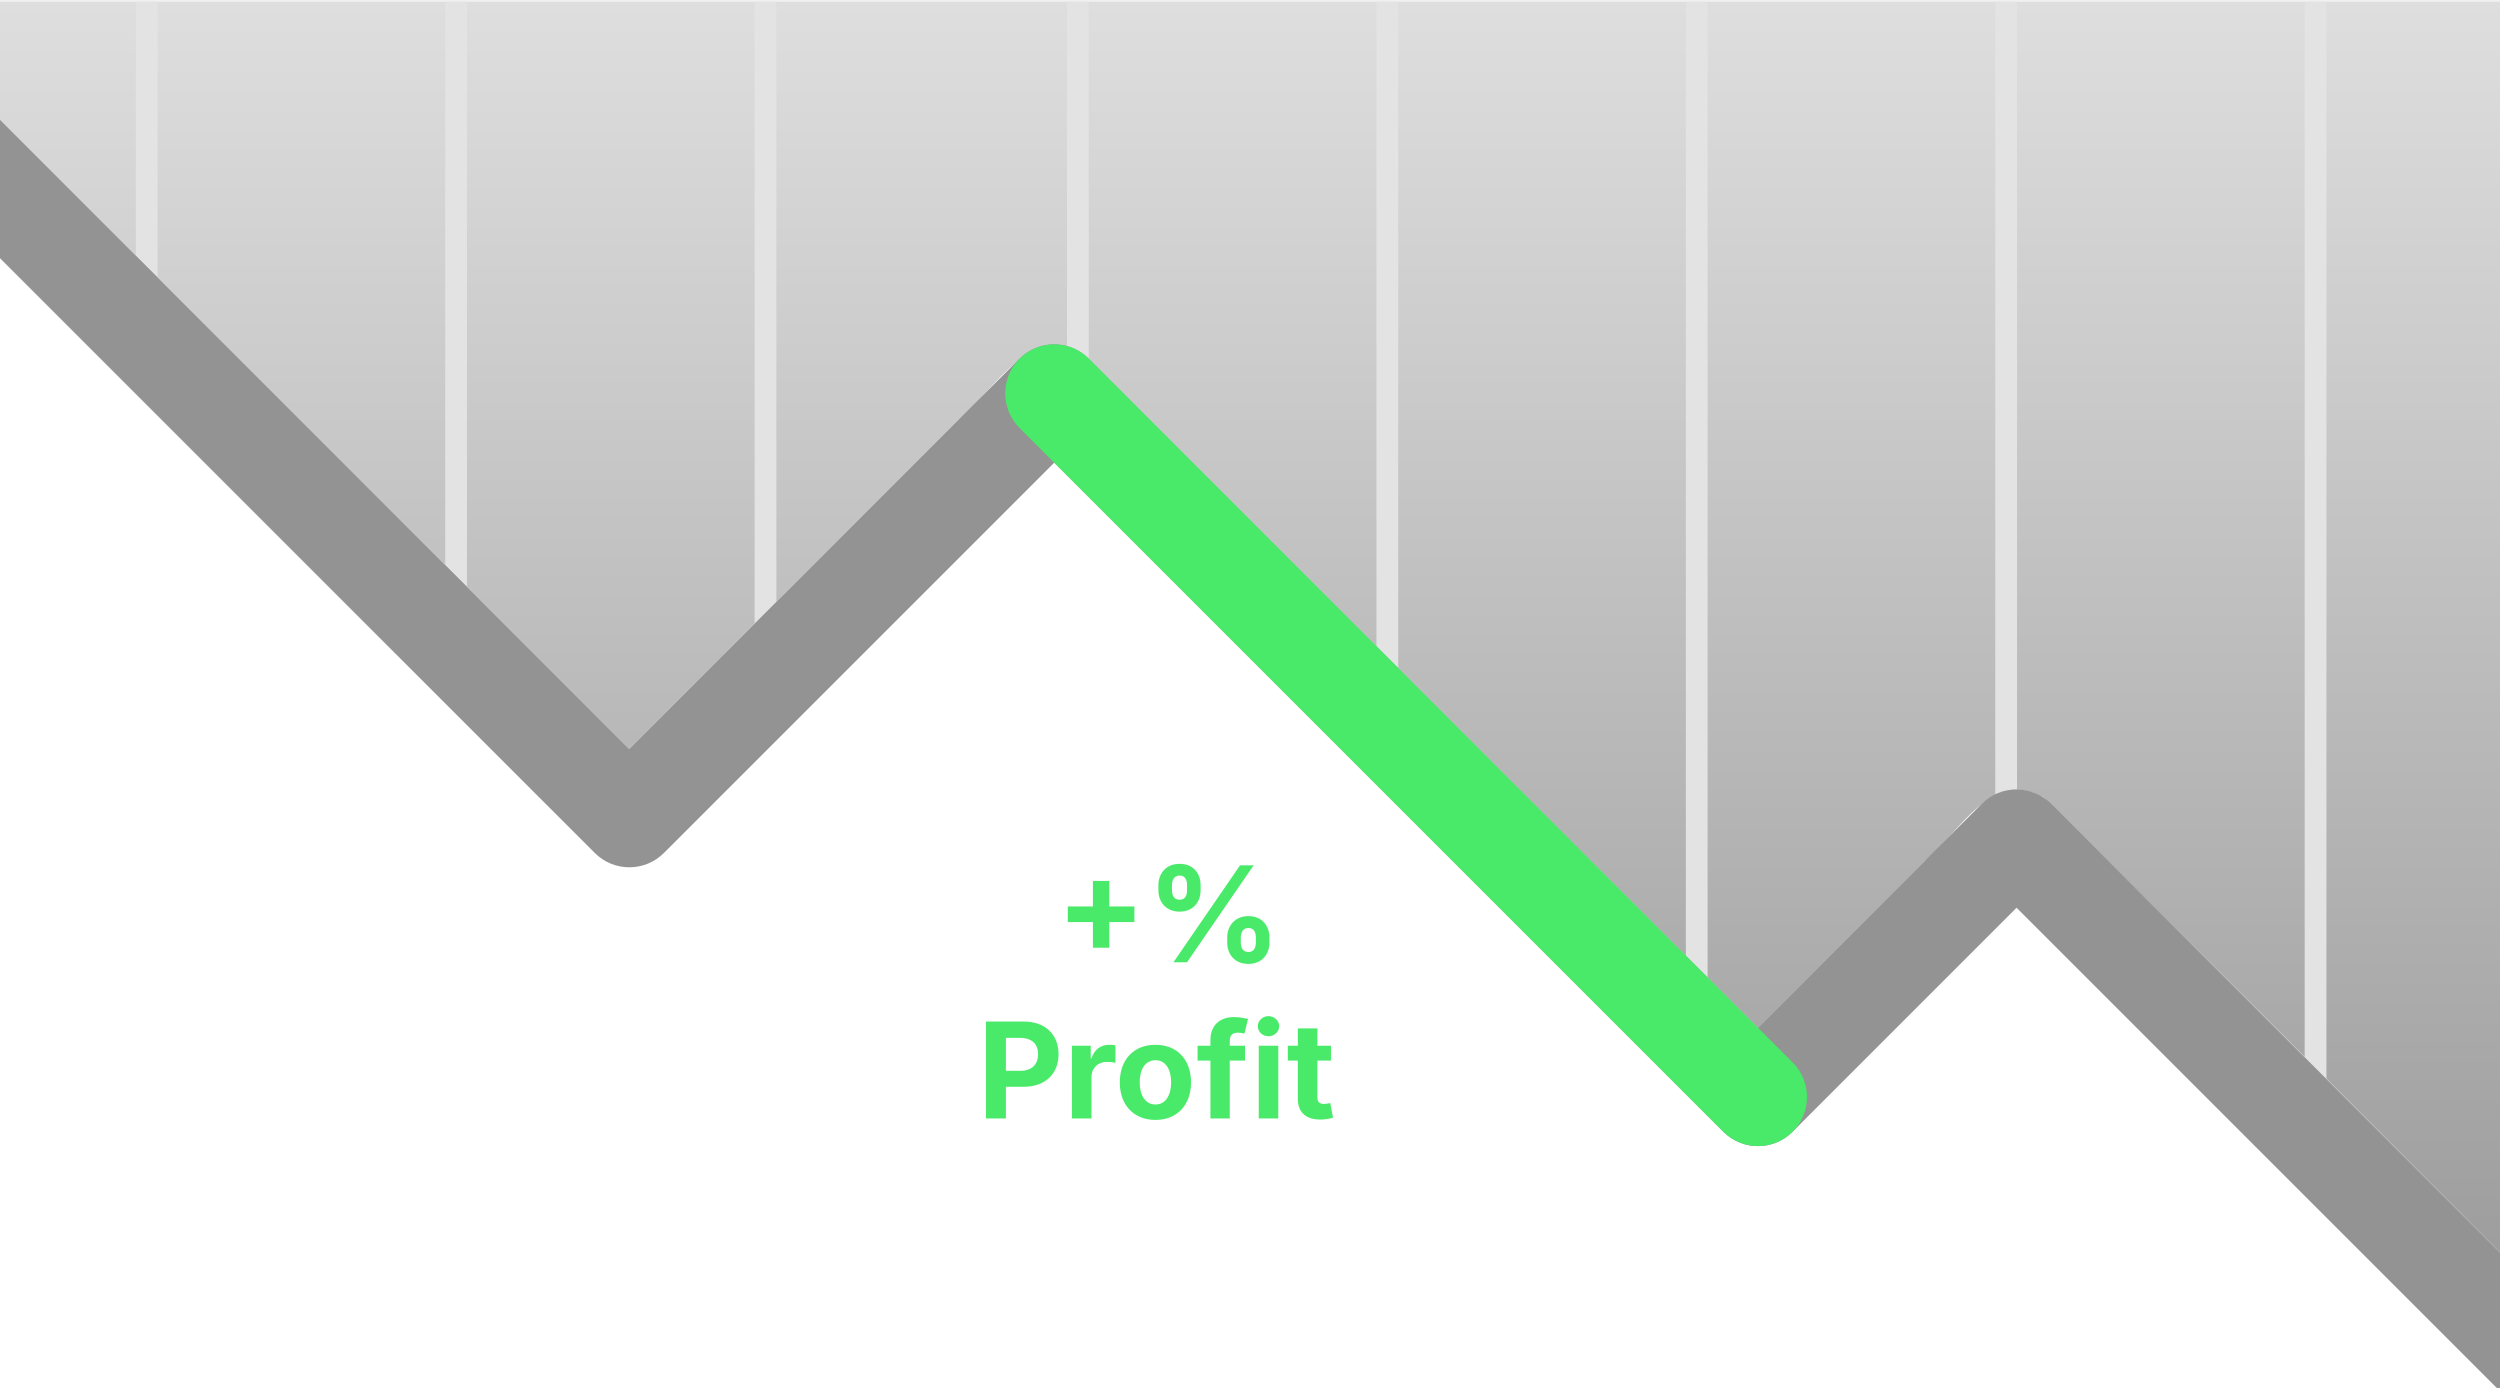
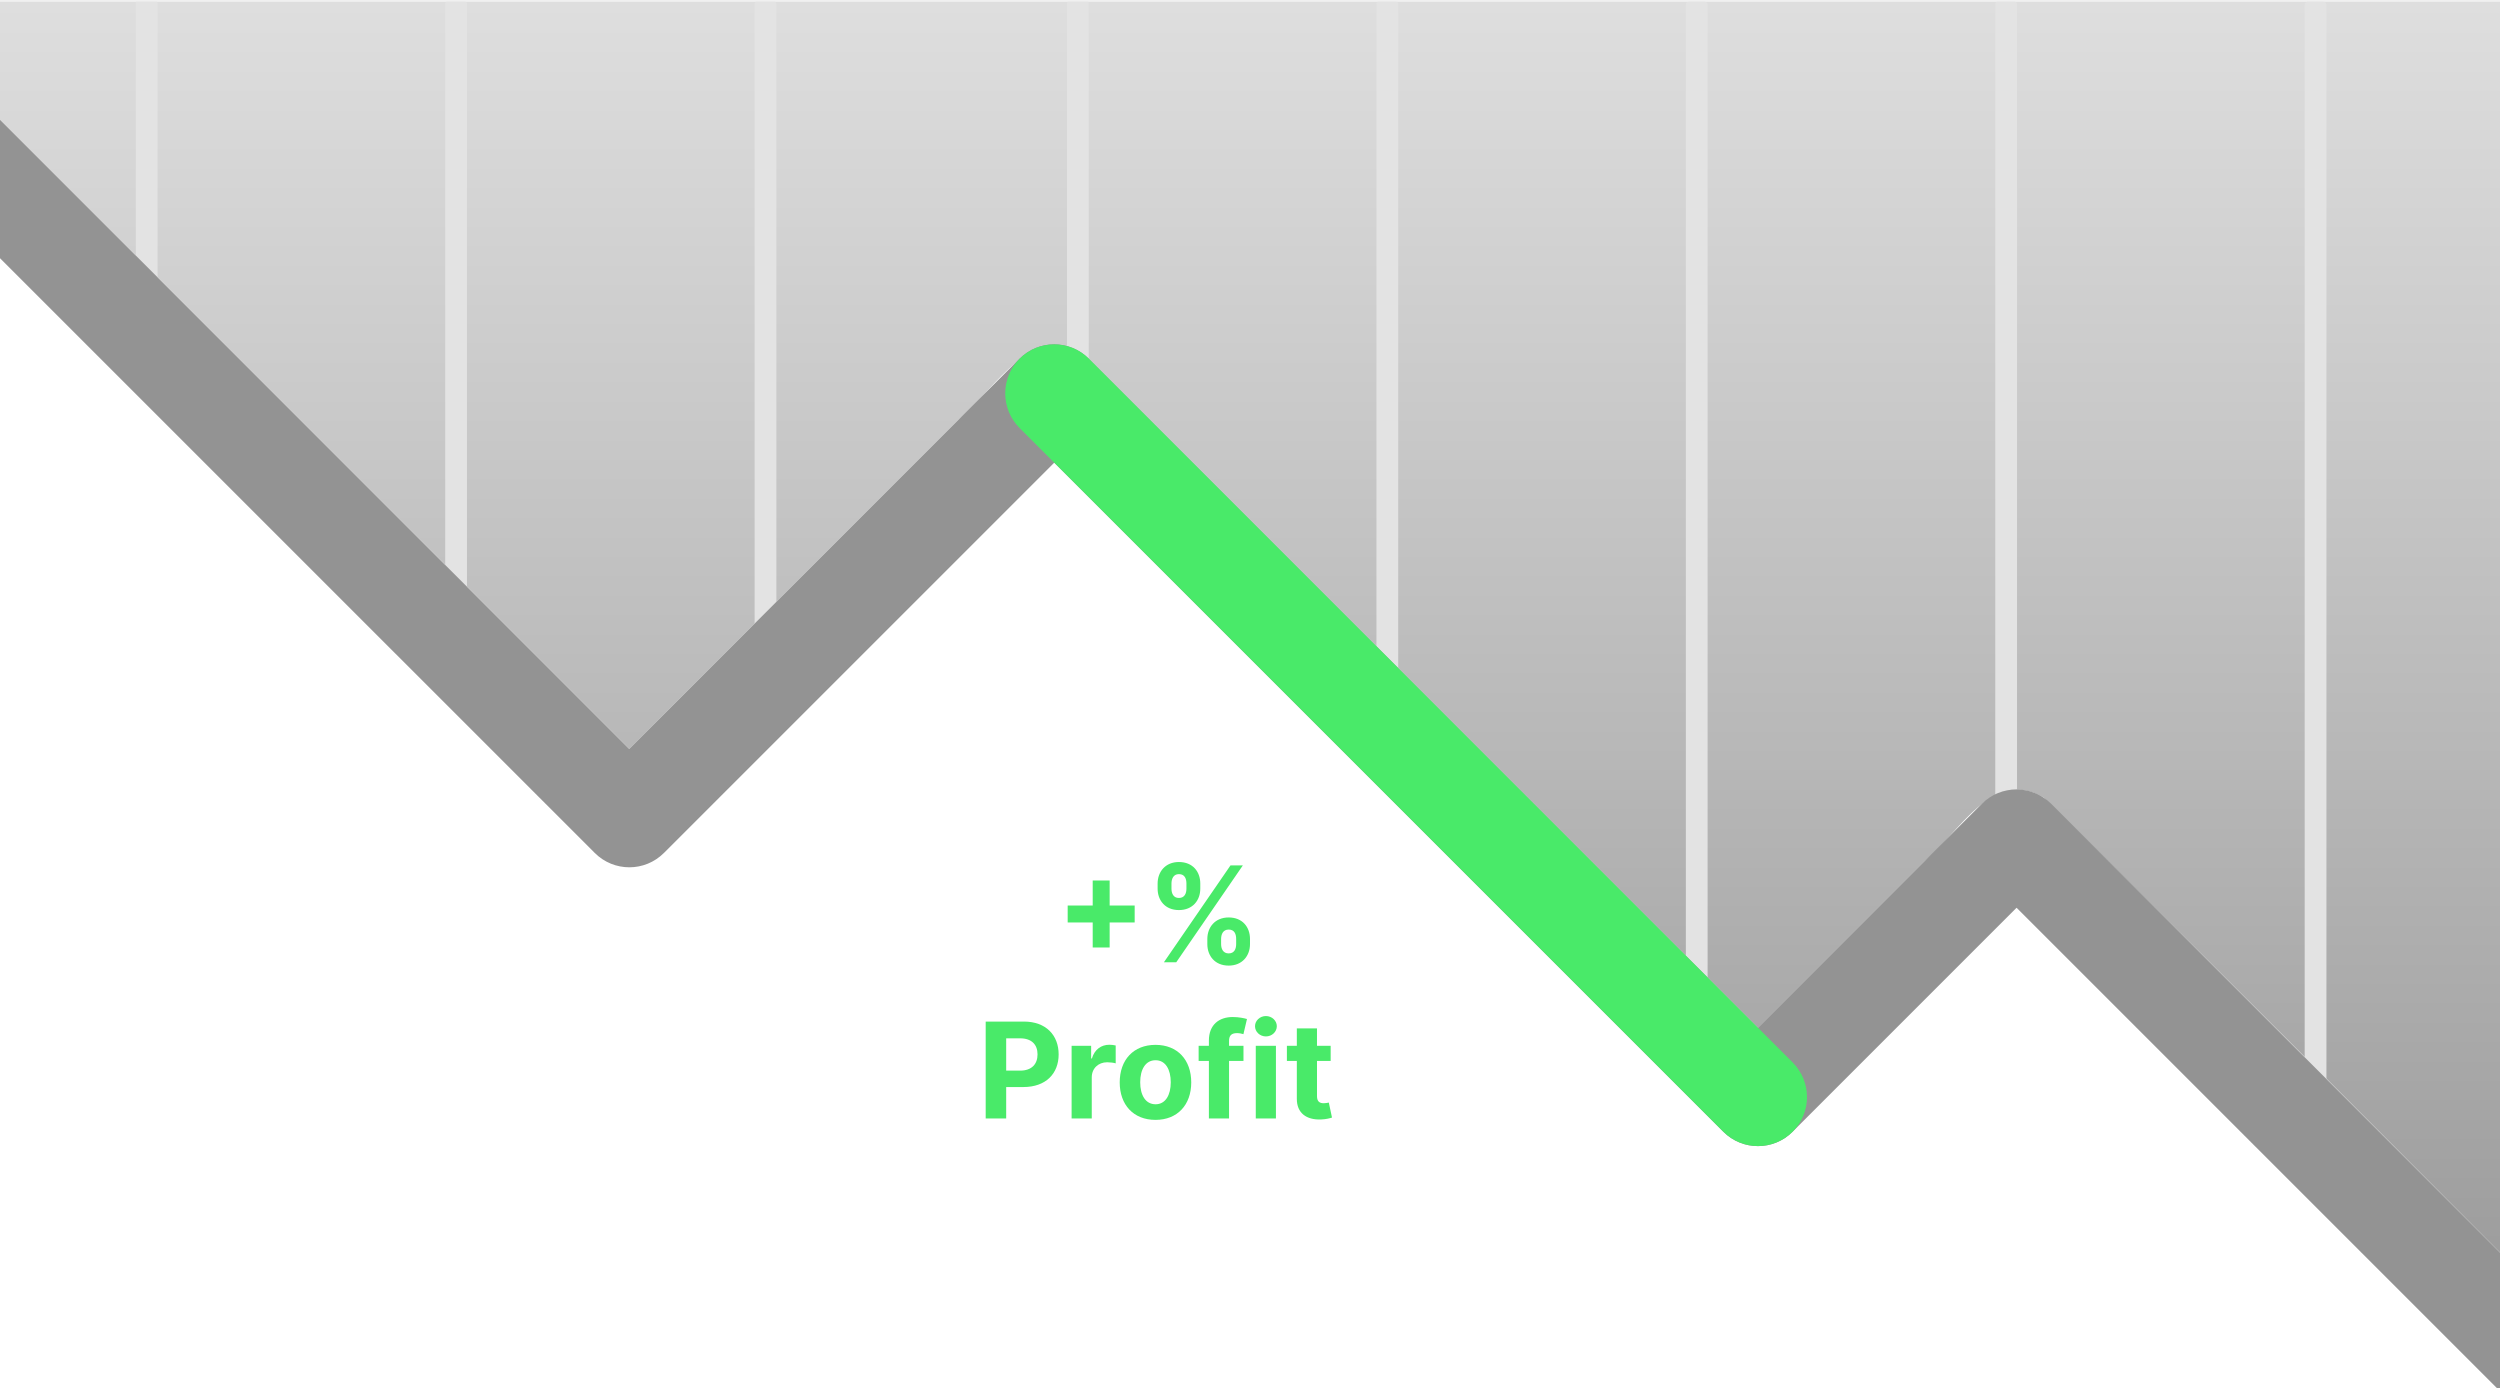
<svg xmlns="http://www.w3.org/2000/svg" xmlns:xlink="http://www.w3.org/1999/xlink" width="210mm" height="116.53mm" viewBox="0 0 210 116.53" version="1.1" id="svg1762">
  <defs id="defs1759">
    <linearGradient xlink:href="#linearGradient20728" id="linearGradient20662" gradientUnits="userSpaceOnUse" gradientTransform="matrix(4.511106,0,0,4.511106,-30.33331,-5.131501)" x1="30" y1="49.993" x2="30" y2="-2.764" />
    <linearGradient id="linearGradient20728">
      <stop style="stop-color:#575757;stop-opacity:1;" offset="0" id="stop20724" />
      <stop style="stop-color:#e9e9e9;stop-opacity:1;" offset="1" id="stop20726" />
    </linearGradient>
    <clipPath clipPathUnits="userSpaceOnUse" id="clipPath7524-3-5">
      <rect style="fill:#cdcdcd;fill-opacity:0.271;stroke:#565d54;stroke-width:0;stroke-miterlimit:0;stroke-dasharray:none;stroke-opacity:0.242" id="rect7526-7-5" width="46.552" height="26.89" x="6.724" y="1.169" ry="0" transform="rotate(-45)" />
    </clipPath>
  </defs>
  <g id="layer1">
    <rect style="display:inline;fill:#ffffff;fill-opacity:1;stroke:#565d54;stroke-width:0;stroke-miterlimit:0;stroke-dasharray:none;stroke-opacity:0.242" id="rect9114-9" width="210" height="116.53" x="-5.8592531e-07" y="0.141" ry="0" />
    <path id="path8502-7" style="display:inline;fill:url(#linearGradient20662);fill-opacity:1;stroke:#565d54;stroke-width:0;stroke-miterlimit:0;stroke-dasharray:none;stroke-opacity:0.242" d="M 5e-7,0.142 V 10.049 L 52.862,62.911 80.5,35.275 c 0.195,-0.161 0.391,-0.336 0.587,-0.522 0.196,-0.186 0.394,-0.383 0.592,-0.587 0.397,-0.409 0.797,-0.849 1.205,-1.291 0.408,-0.443 0.821,-0.888 1.245,-1.312 0.212,-0.212 0.427,-0.42 0.643,-0.618 0.217,-0.198 0.435,-0.387 0.657,-0.564 0.222,-0.177 0.448,-0.342 0.676,-0.492 0.228,-0.15 0.46,-0.283 0.695,-0.399 0.235,-0.115 0.474,-0.214 0.716,-0.289 0.242,-0.075 0.489,-0.126 0.739,-0.154 0.125,-0.014 0.251,-0.023 0.378,-0.023 0.127,-9.48e-4 0.253,0.005 0.382,0.018 0.129,0.014 0.26,0.032 0.392,0.06 0.131,0.027 0.263,0.062 0.397,0.105 0.134,0.045 0.27,0.095 0.406,0.154 0.136,0.059 0.272,0.126 0.41,0.203 0.138,0.076 0.279,0.162 0.42,0.256 0.141,0.094 0.283,0.197 0.427,0.31 l 56.202,56.202 14.013,-14.013 c 0.178,-0.143 0.356,-0.3 0.534,-0.466 0.178,-0.166 0.357,-0.343 0.536,-0.527 0.358,-0.367 0.716,-0.765 1.082,-1.168 0.365,-0.403 0.735,-0.813 1.114,-1.208 0.189,-0.197 0.382,-0.389 0.576,-0.576 0.194,-0.187 0.39,-0.368 0.59,-0.538 0.2,-0.171 0.403,-0.332 0.608,-0.48 0.206,-0.149 0.414,-0.286 0.627,-0.408 0.213,-0.121 0.43,-0.228 0.65,-0.317 0.221,-0.089 0.445,-0.16 0.674,-0.21 0.229,-0.05 0.463,-0.078 0.702,-0.084 0.238,-0.005 0.481,0.009 0.73,0.054 0.124,0.022 0.249,0.049 0.375,0.084 0.127,0.036 0.255,0.079 0.385,0.128 0.129,0.049 0.262,0.106 0.394,0.17 0.132,0.064 0.266,0.135 0.401,0.214 4.694,4.624 9.371,9.266 14.041,13.917 4.67,4.652 9.332,9.313 13.989,13.978 3.438,3.443 6.874,6.888 10.311,10.332 V 0.141 Z" />
-     <text xml:space="preserve" style="font-style:normal;font-weight:normal;font-size:11.19px;line-height:1.25;font-family:sans-serif;fill:#49ea69;fill-opacity:1;stroke:none;stroke-width:0.265" x="82.091" y="93.951" id="text238-2-3-6-56">
-       <tspan style="font-style:normal;font-variant:normal;font-weight:bold;font-stretch:normal;font-family:Inter;-inkscape-font-specification:'Inter Bold';fill:#49ea69;fill-opacity:1;stroke-width:0.265" x="82.091" y="93.951" id="tspan708-9-1-9-3">Profit</tspan>
-     </text>
-     <text xml:space="preserve" style="font-style:normal;font-weight:normal;font-size:11.19px;line-height:1.25;font-family:sans-serif;fill:#49ea69;fill-opacity:1;stroke:none;stroke-width:0.265" x="88.695" y="80.829" id="text238-2-7-7-2-1">
-       <tspan style="font-style:normal;font-variant:normal;font-weight:bold;font-stretch:normal;font-family:Inter;-inkscape-font-specification:'Inter Bold';fill:#49ea69;fill-opacity:1;stroke-width:0.265" x="88.695" y="80.829" id="tspan708-9-4-6-9-5">+%</tspan>
-     </text>
+     <g aria-label="Profit" id="text238-2-3-6-56" style="font-size:11.19px;line-height:1.25;fill:#49ea69;stroke-width:0.265">
+       <path d="m 82.798,93.951 h 1.721 V 91.312 h 1.446 c 1.872,0 2.961,-1.117 2.961,-2.742 0,-1.617 -1.069,-2.758 -2.917,-2.758 H 82.798 Z m 1.721,-4.018 v -2.714 h 1.16 c 0.993,0 1.474,0.54 1.474,1.351 0,0.807 -0.481,1.363 -1.466,1.363 z" style="font-weight:bold;font-family:Inter;-inkscape-font-specification:'Inter Bold'" id="path1397" />
+       <path d="m 90.015,93.951 h 1.693 v -3.453 c 0,-0.751 0.548,-1.268 1.295,-1.268 0.234,0 0.556,0.04 0.715,0.091 v -1.502 c -0.151,-0.036 -0.362,-0.06 -0.532,-0.06 -0.683,0 -1.244,0.397 -1.466,1.152 H 91.656 v -1.065 h -1.641 z" style="font-weight:bold;font-family:Inter;-inkscape-font-specification:'Inter Bold'" id="path1399" />
+       <path d="m 97.06,94.07 c 1.852,0 3.004,-1.268 3.004,-3.147 0,-1.892 -1.152,-3.155 -3.004,-3.155 -1.852,0 -3.004,1.264 -3.004,3.155 0,1.88 1.152,3.147 3.004,3.147 z m 0.008,-1.311 c -0.854,0 -1.291,-0.783 -1.291,-1.848 0,-1.065 0.437,-1.852 1.291,-1.852 0.838,0 1.276,0.787 1.276,1.852 0,1.065 -0.437,1.848 -1.276,1.848 z" style="font-weight:bold;font-family:Inter;-inkscape-font-specification:'Inter Bold'" id="path1401" />
+       <path d="m 104.452,87.847 h -1.212 v -0.409 c 0,-0.413 0.167,-0.656 0.664,-0.656 0.203,0 0.409,0.044 0.544,0.087 l 0.298,-1.272 c -0.211,-0.064 -0.676,-0.167 -1.196,-0.167 -1.148,0 -2.003,0.648 -2.003,1.975 v 0.441 h -0.862 v 1.272 h 0.862 v 4.832 h 1.693 v -4.832 h 1.212 z" style="font-weight:bold;font-family:Inter;-inkscape-font-specification:'Inter Bold'" id="path1403" />
+       <path d="m 105.485,93.951 h 1.693 v -6.104 h -1.693 z m 0.85,-6.891 c 0.505,0 0.918,-0.385 0.918,-0.858 0,-0.469 -0.413,-0.854 -0.918,-0.854 -0.501,0 -0.914,0.385 -0.914,0.854 0,0.473 0.413,0.858 0.914,0.858 z" style="font-weight:bold;font-family:Inter;-inkscape-font-specification:'Inter Bold'" id="path1405" />
+       <path d="m 111.775,87.847 h -1.148 v -1.462 h -1.693 v 1.462 h -0.835 v 1.272 h 0.835 v 3.179 c -0.008,1.196 0.807,1.788 2.035,1.737 0.437,-0.016 0.747,-0.103 0.918,-0.159 l -0.266,-1.26 c -0.083,0.016 -0.262,0.056 -0.421,0.056 -0.338,0 -0.572,-0.127 -0.572,-0.596 v -2.957 h 1.148 z" style="font-weight:bold;font-family:Inter;-inkscape-font-specification:'Inter Bold'" id="path1407" />
+     </g>
+     <g aria-label="+%" id="text238-2-7-7-2-1" style="font-size:11.19px;line-height:1.25;fill:#49ea69;stroke-width:0.265">
+       <path d="m 91.787,79.589 h 1.423 v -2.102 h 2.102 v -1.423 h -2.102 v -2.102 h -1.423 v 2.102 h -2.102 v 1.423 h 2.102 z" style="font-weight:bold;font-family:Inter;-inkscape-font-specification:'Inter Bold'" id="path1392" />
+       <path d="m 101.416,79.303 c 0,0.978 0.628,1.808 1.792,1.808 1.152,0 1.792,-0.831 1.792,-1.808 v -0.429 c 0,-0.986 -0.624,-1.808 -1.792,-1.808 -1.148,0 -1.792,0.831 -1.792,1.808 z m -4.176,-4.657 c 0,0.978 0.628,1.8 1.788,1.8 1.156,0 1.796,-0.815 1.796,-1.8 v -0.429 c 0,-0.986 -0.624,-1.808 -1.796,-1.808 -1.137,0 -1.788,0.823 -1.788,1.808 z m 0.529,6.183 h 1.037 l 5.595,-8.138 h -1.037 z m 4.804,-1.955 c 0,-0.389 0.159,-0.791 0.636,-0.791 0.501,0 0.628,0.401 0.628,0.791 v 0.429 c 0,0.389 -0.143,0.783 -0.628,0.783 -0.485,0 -0.636,-0.405 -0.636,-0.783 z m -4.169,-4.657 c 0,-0.378 0.151,-0.791 0.624,-0.791 0.501,0 0.632,0.401 0.632,0.791 v 0.429 c 0,0.389 -0.147,0.783 -0.632,0.783 -0.469,0 -0.624,-0.393 -0.624,-0.783 z" style="font-weight:bold;font-family:Inter;-inkscape-font-specification:'Inter Bold'" id="path1394" />
+     </g>
    <rect style="fill:#e3e3e3;fill-opacity:1;stroke:#565d54;stroke-width:0;stroke-miterlimit:0;stroke-dasharray:none;stroke-opacity:0.242" id="rect18804-4-5" width="1.827" height="93.928" x="193.593" y="0.141" ry="0.268" />
    <rect style="fill:#e3e3e3;fill-opacity:1;stroke:#565d54;stroke-width:0;stroke-miterlimit:0;stroke-dasharray:none;stroke-opacity:0.242" id="rect18804-6-8-7" width="1.827" height="70.982" x="167.602" y="0.141" ry="0.202" />
    <rect style="fill:#e3e3e3;fill-opacity:1;stroke:#565d54;stroke-width:0;stroke-miterlimit:0;stroke-dasharray:none;stroke-opacity:0.242" id="rect18804-6-9-01-2" width="1.827" height="86.602" x="141.612" y="0.141" ry="0.247" />
    <rect style="fill:#e3e3e3;fill-opacity:1;stroke:#565d54;stroke-width:0;stroke-miterlimit:0;stroke-dasharray:none;stroke-opacity:0.242" id="rect18804-6-4-0-9" width="1.827" height="57.558" x="115.621" y="0.141" ry="0.164" />
    <rect style="fill:#e3e3e3;fill-opacity:1;stroke:#565d54;stroke-width:0;stroke-miterlimit:0;stroke-dasharray:none;stroke-opacity:0.242" id="rect18804-6-9-2-8-7" width="1.827" height="33.037" x="89.63" y="0.141" ry="0.094" />
    <rect style="fill:#e3e3e3;fill-opacity:1;stroke:#565d54;stroke-width:0;stroke-miterlimit:0;stroke-dasharray:none;stroke-opacity:0.242" id="rect18804-6-5-1-4" width="1.827" height="57.558" x="63.389" y="0.141" ry="0.164" />
    <rect style="fill:#e3e3e3;fill-opacity:1;stroke:#565d54;stroke-width:0;stroke-miterlimit:0;stroke-dasharray:none;stroke-opacity:0.242" id="rect18804-6-9-0-9-6" width="1.827" height="52.536" x="37.398" y="0.141" ry="0.15" />
    <rect style="fill:#e3e3e3;fill-opacity:1;stroke:#565d54;stroke-width:0;stroke-miterlimit:0;stroke-dasharray:none;stroke-opacity:0.242" id="rect18804-6-4-7-4-7" width="1.827" height="24.149" x="11.407" y="0.141" ry="0.069" />
    <path id="rect5722-06-9-9" clip-path="url(#clipPath7524-3-5)" style="fill:#939393;fill-opacity:1;stroke:#95a4a5;stroke-width:0;stroke-miterlimit:0;stroke-dasharray:none;stroke-opacity:1" d="m 6.19,-1.36 c -0.165,0.165 -0.267,0.393 -0.267,0.645 0,0.506 0.407,0.913 0.913,0.913 l 18.532,-3.654e-4 c 0.506,0 0.912,-0.407 0.912,-0.912 l 3.65e-4,-10.277 h 17.619 c 0.506,0 0.912,-0.407 0.912,-0.912 v -5.898 h 17.619 c 0.506,0 0.913,-0.407 0.913,-0.913 0,-0.506 -0.407,-0.912 -0.912,-0.912 h -18.532 c -0.032,0 -0.063,0.002 -0.094,0.005 -0.031,0.003 -0.061,0.008 -0.091,0.014 -0.03,0.006 -0.059,0.013 -0.087,0.022 -0.029,0.009 -0.057,0.019 -0.084,0.031 -0.027,0.012 -0.054,0.024 -0.08,0.038 -0.026,0.014 -0.051,0.029 -0.075,0.046 -0.024,0.016 -0.048,0.034 -0.071,0.052 -0.023,0.019 -0.044,0.038 -0.065,0.059 -0.021,0.021 -0.04,0.042 -0.059,0.065 -0.019,0.023 -0.036,0.046 -0.052,0.071 -0.016,0.024 -0.032,0.049 -0.046,0.075 -0.014,0.026 -0.027,0.053 -0.038,0.08 -0.012,0.027 -0.022,0.055 -0.031,0.084 -0.009,0.029 -0.016,0.058 -0.022,0.087 -0.006,0.03 -0.011,0.06 -0.014,0.091 -0.003,0.031 -0.005,0.062 -0.005,0.094 v 5.898 h -17.619 c -0.506,0 -0.912,0.407 -0.912,0.912 l -3.66e-4,10.277 H 6.835 c -0.253,0 -0.481,0.102 -0.646,0.267 z" transform="matrix(3.189833,3.189833,-3.189833,3.189833,-30.33306,-9.905783)" />
    <rect style="fill:#49ea69;fill-opacity:1;stroke:#565d54;stroke-width:0;stroke-miterlimit:0;stroke-dasharray:none;stroke-opacity:0.242" id="rect8517-9-5" width="91.832" height="8.233" x="81.866" y="-43.372" ry="4.116" transform="rotate(45)" />
  </g>
</svg>
